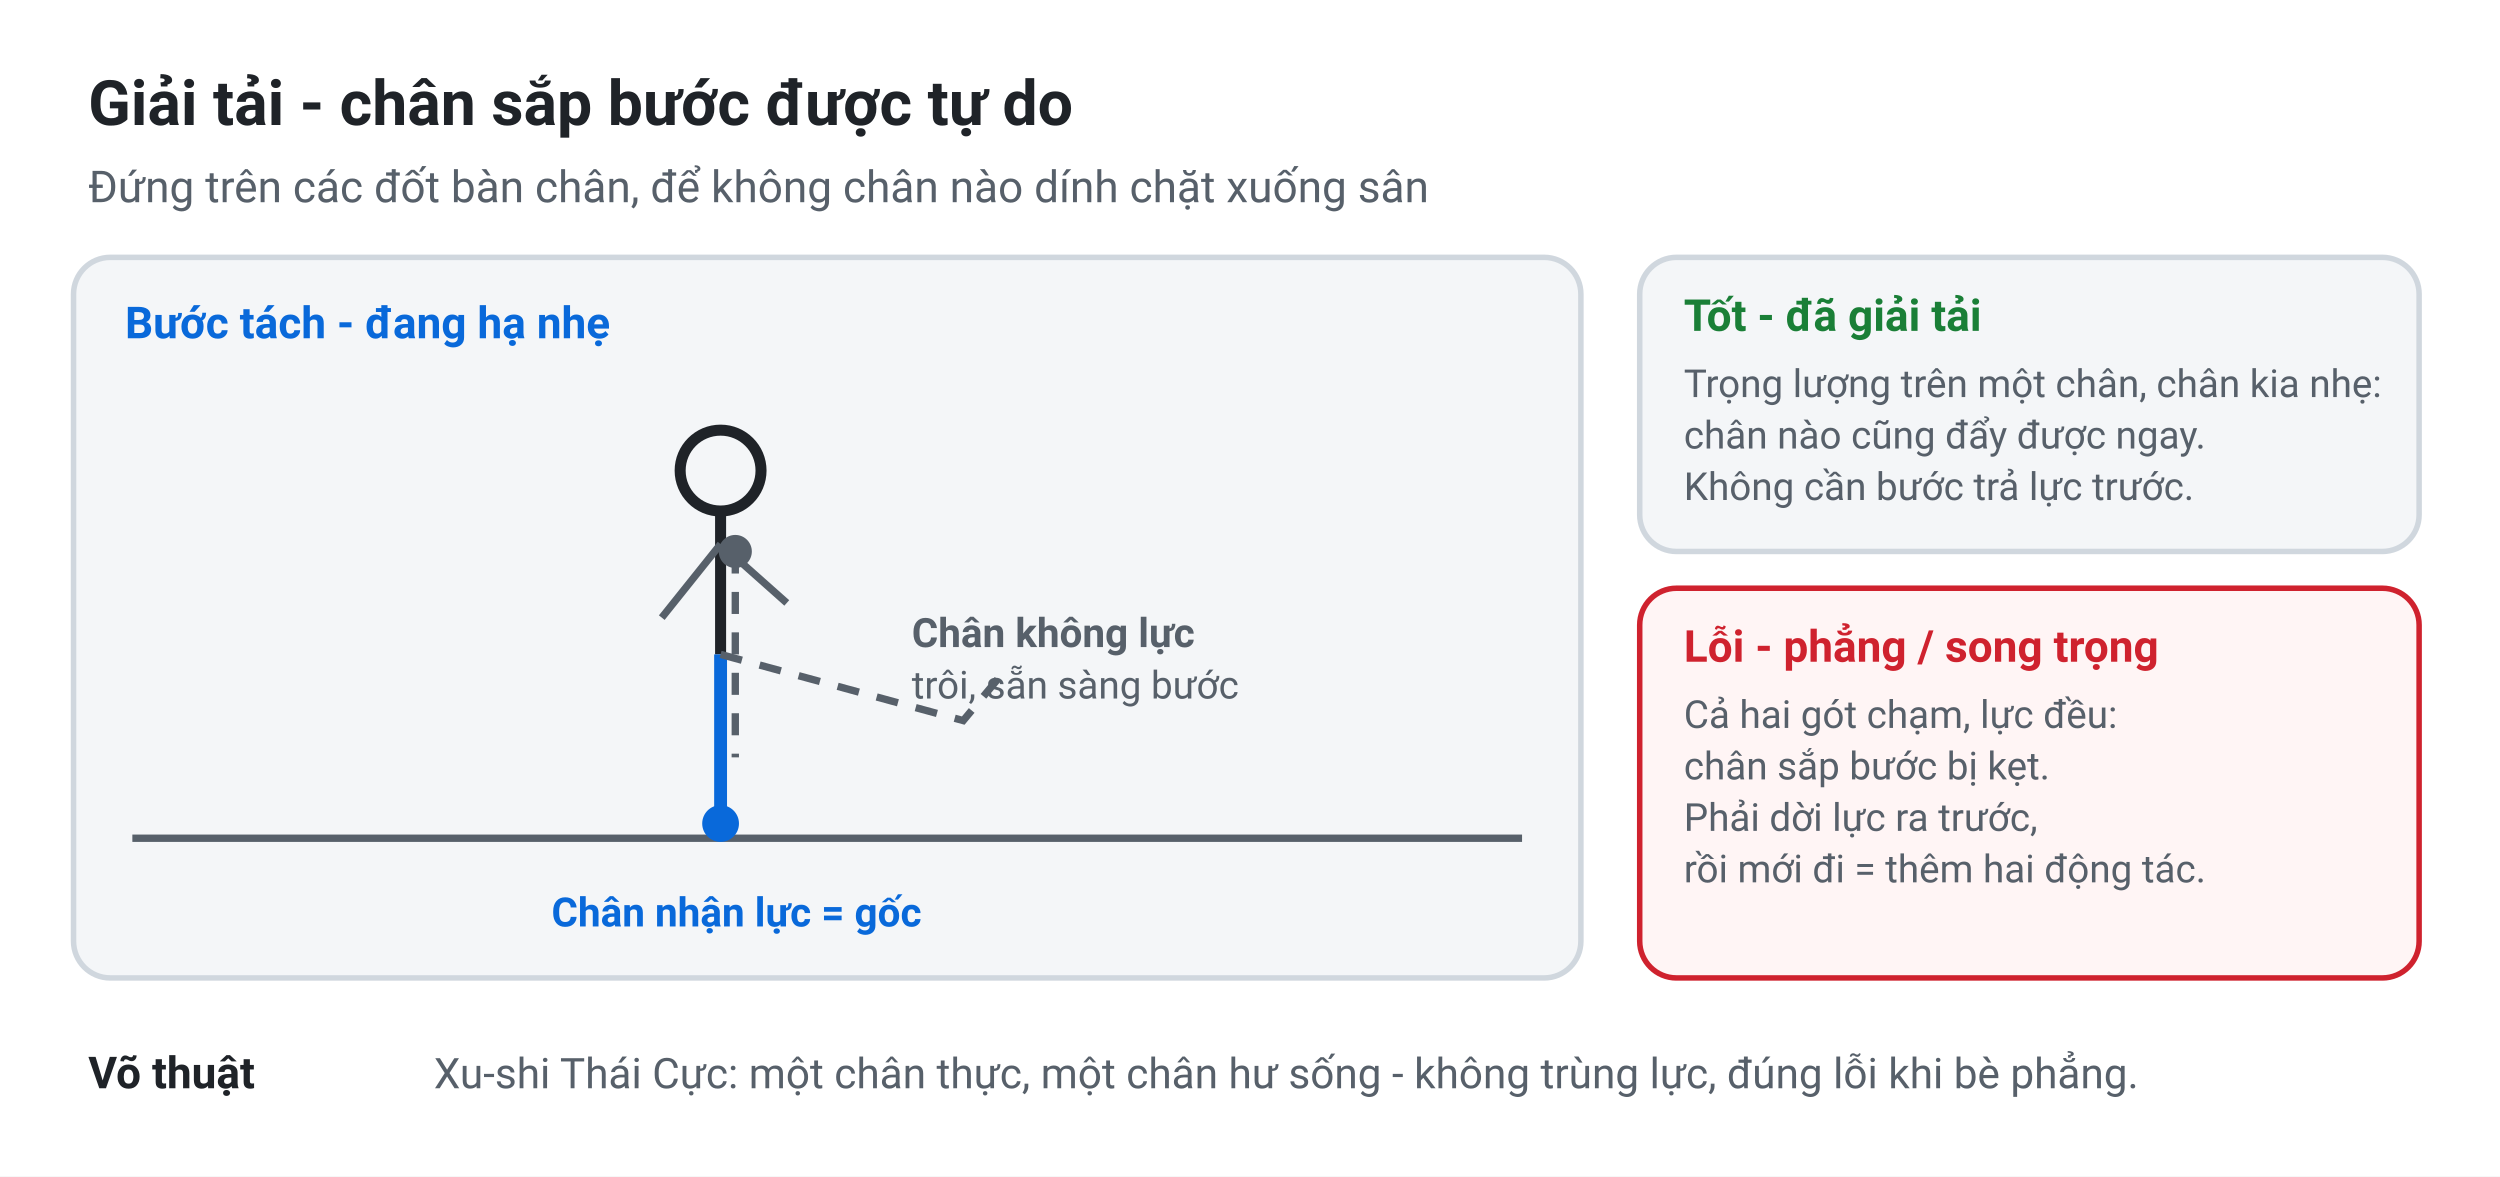
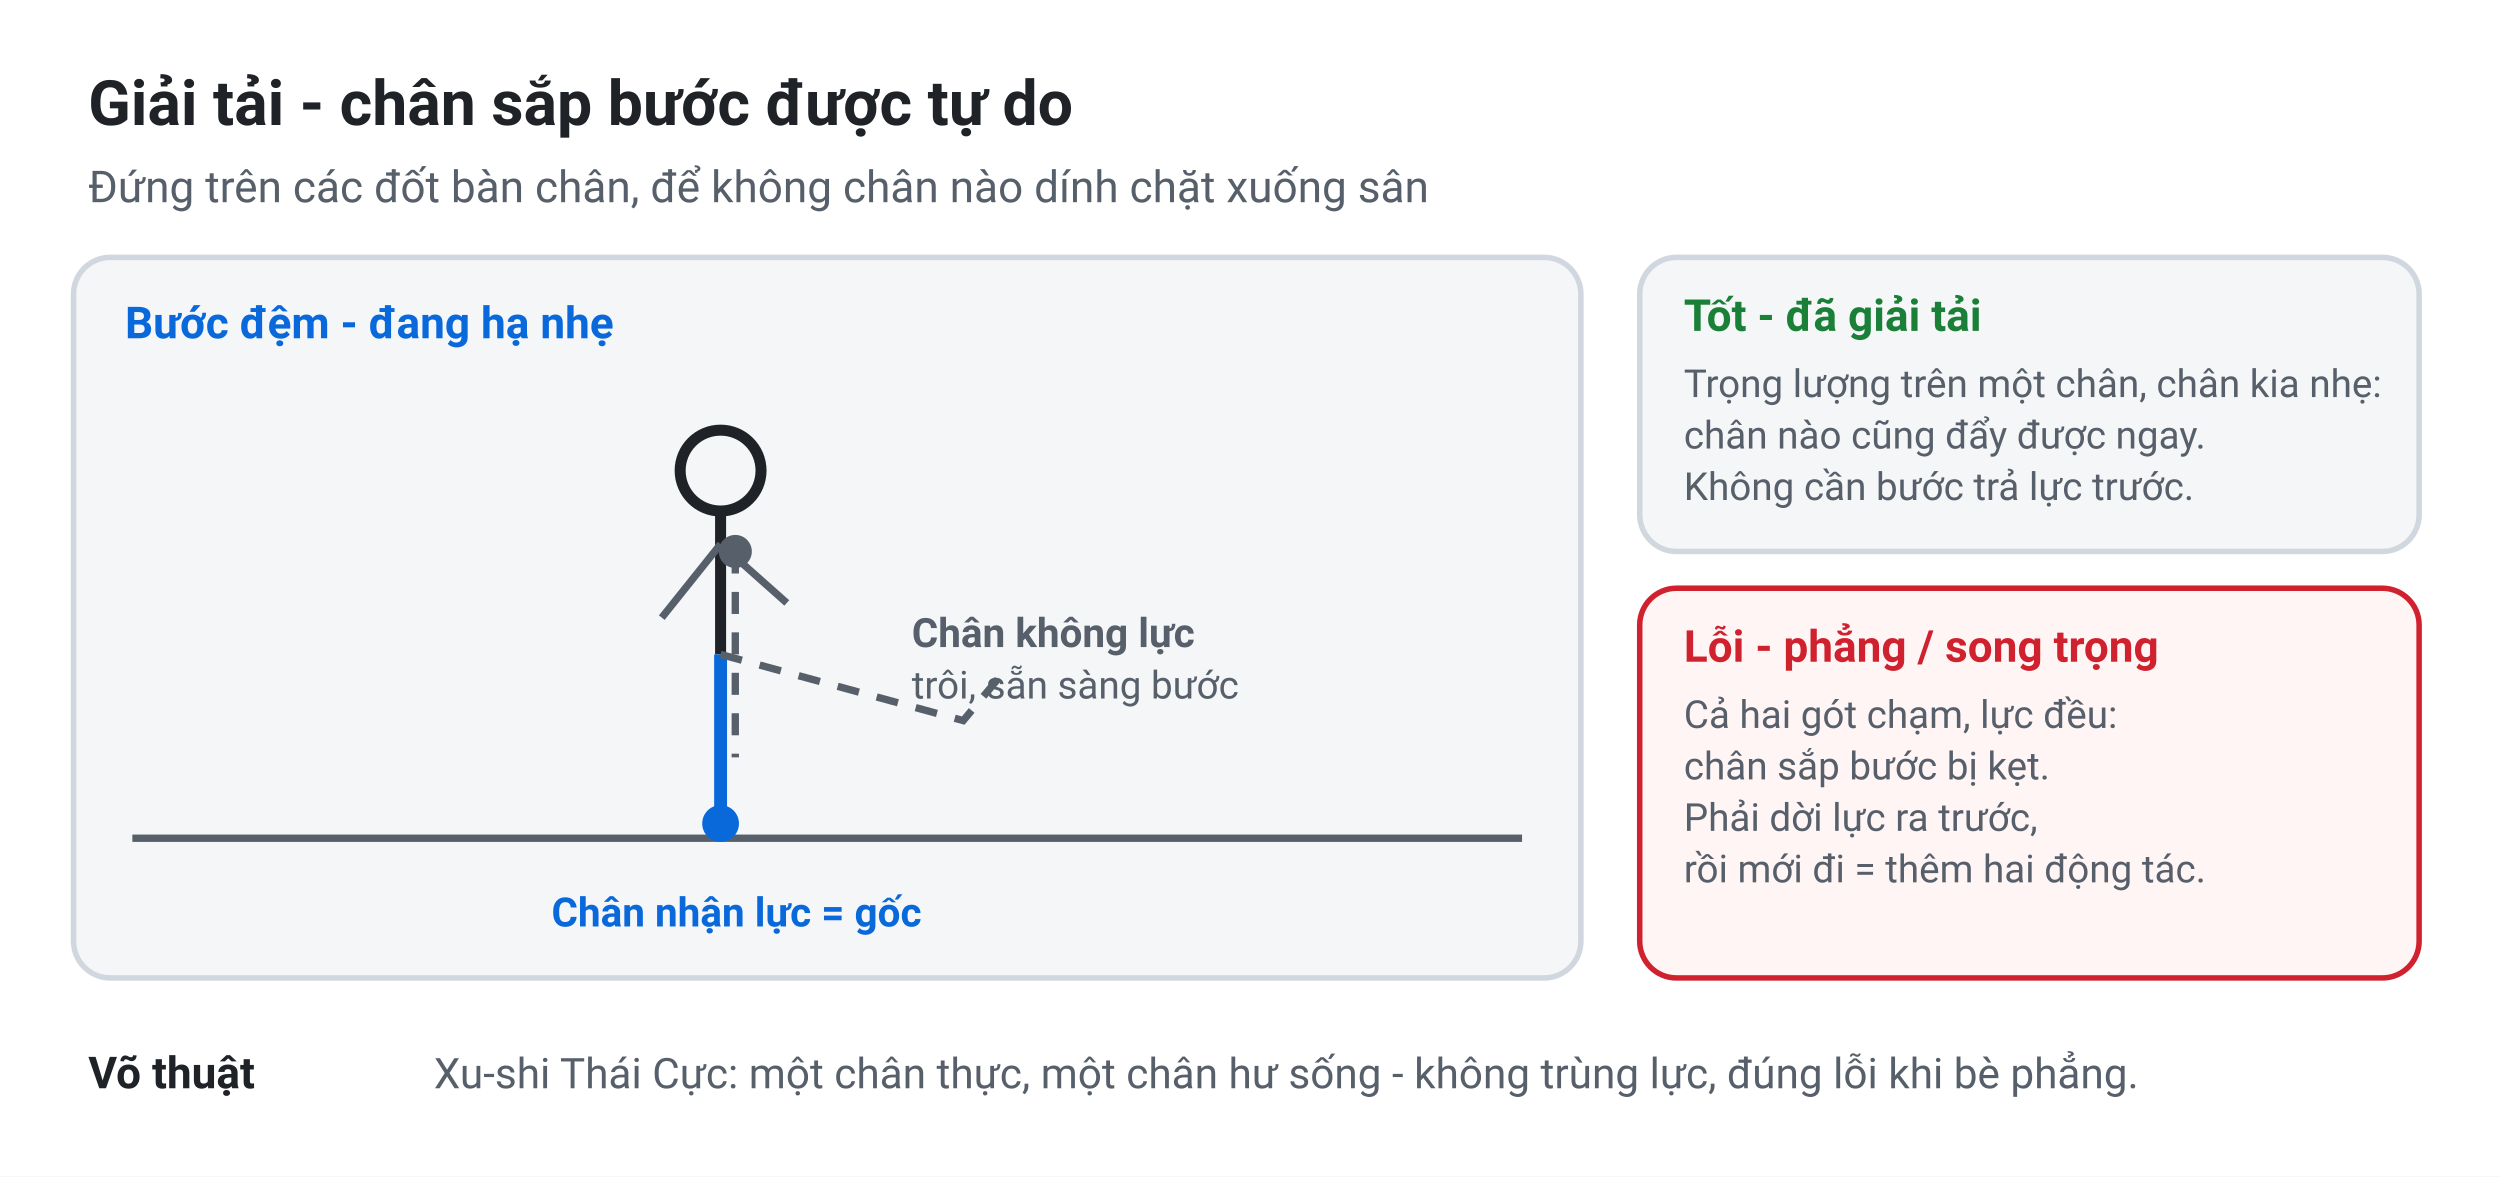
<svg xmlns="http://www.w3.org/2000/svg" viewBox="0 0 680 320" role="img" aria-label="tfl-ss-unweight.svg">
  <style>
  text{font-family:-apple-system,'Segoe UI',Roboto,Helvetica,Arial,sans-serif;}
  .bg{fill:#ffffff}
  .panel{fill:#f4f6f8;stroke:#d0d7de;stroke-width:1.5}
  .panelB{fill:#fff5f5;stroke:#cf222e;stroke-width:1.5}
  .ink{fill:#1f2328}
  .mut{fill:#57606a}
  .acc{fill:#0969da}
  .acc2{fill:#cf222e}
  .ok{fill:#1a7f37}
  .ln{stroke:#57606a;stroke-width:2;fill:none}
  .lnb{stroke:#1f2328;stroke-width:3;fill:none}
  .dot{fill:#0969da}
  .sup{stroke:#0969da;stroke-width:3.5;fill:none}
  .dash{stroke:#57606a;stroke-width:2;fill:none;stroke-dasharray:6 5}
  @media (prefers-color-scheme: dark){
    .bg{fill:#0d1117}
    .panel{fill:#161b22;stroke:#30363d}
    .panelB{fill:#2d1416;stroke:#ff7b72}
    .ink{fill:#e6edf3}
    .mut{fill:#8b949e}
    .acc{fill:#58a6ff}
    .acc2{fill:#ff7b72}
    .ok{fill:#3fb950}
    .ln{stroke:#8b949e}
    .lnb{stroke:#e6edf3}
    .dot{fill:#58a6ff}
    .sup{stroke:#58a6ff}
    .dash{stroke:#8b949e}
  }
</style>
  <rect class="bg" x="0" y="0" width="680" height="320" />
  <text class="ink" x="24" y="34" font-size="17" font-weight="700">Giải tải - chân sắp bước được tự do</text>
  <text class="mut" x="24" y="55" font-size="12">Đứng trên các đốt bàn chân, để không chân nào dính chặt xuống sân</text>
  <rect class="panel" x="20" y="70" width="410" height="196" rx="10" />
-   <text class="acc" x="34" y="92" font-size="12" font-weight="700">Bước tách - đang hạ nhẹ</text>
+   <text class="acc" x="34" y="92" font-size="12" font-weight="700">Bước đệm - đang hạ nhẹ</text>
  <line class="ln" x1="36" y1="228" x2="414" y2="228" />
  <circle class="lnb" cx="196" cy="128" r="11" />
  <path class="lnb" d="M196 139 L196 178" />
  <path class="ln" d="M196 148 L180 168" />
  <path class="ln" d="M196 148 L214 164" />
  <path class="sup" d="M196 178 L196 222" />
  <circle class="dot" cx="196" cy="224" r="5" />
  <path class="dash" d="M196 178 L262 196 L272 184" />
  <circle class="mut" cx="196" cy="150" r="0" fill="#57606a" />
  <circle cx="196" cy="152" r="4" fill="#cf222e" opacity="0" />
  <circle cx="200" cy="150" r="4.5" fill="#57606a" />
  <path class="dash" d="M200 150 L200 206" />
  <text class="acc" x="150" y="252" font-size="11" font-weight="700">Chân nhận lực = gốc</text>
  <text class="mut" x="248" y="176" font-size="11" font-weight="700">Chân không lực</text>
  <text class="mut" x="248" y="190" font-size="10.5">trôi, sẵn sàng bước</text>
  <rect class="panel" x="446" y="70" width="212" height="80" rx="10" />
  <text class="ok" x="458" y="90" font-size="12" font-weight="700">Tốt - đã giải tải</text>
  <text class="mut" x="458" y="108" font-size="10.5">Trọng lượng trên một chân, chân kia nhẹ:</text>
  <text class="mut" x="458" y="122" font-size="10.5">chân nào cũng đẩy được ngay.</text>
  <text class="mut" x="458" y="136" font-size="10.5">Không cần bước trả lực trước.</text>
  <rect class="panelB" x="446" y="160" width="212" height="106" rx="10" />
  <text class="acc2" x="458" y="180" font-size="12" font-weight="700">Lỗi - phẳng / song trọng</text>
  <text class="mut" x="458" y="198" font-size="10.5">Cả hai gót chạm, lực đều:</text>
  <text class="mut" x="458" y="212" font-size="10.5">chân sắp bước bị kẹt.</text>
  <text class="mut" x="458" y="226" font-size="10.5">Phải dời lực ra trước,</text>
  <text class="mut" x="458" y="240" font-size="10.5">rồi mới đi = thêm hai động tác.</text>
  <text class="ink" x="24" y="296" font-size="12" font-weight="700">Võ thuật</text>
  <text class="mut" x="118" y="296" font-size="11.5">Xu-shi Thái Cực: một chân thực, một chân hư sống - không trùng lực, đúng lỗi khi bè phẳng.</text>
</svg>
